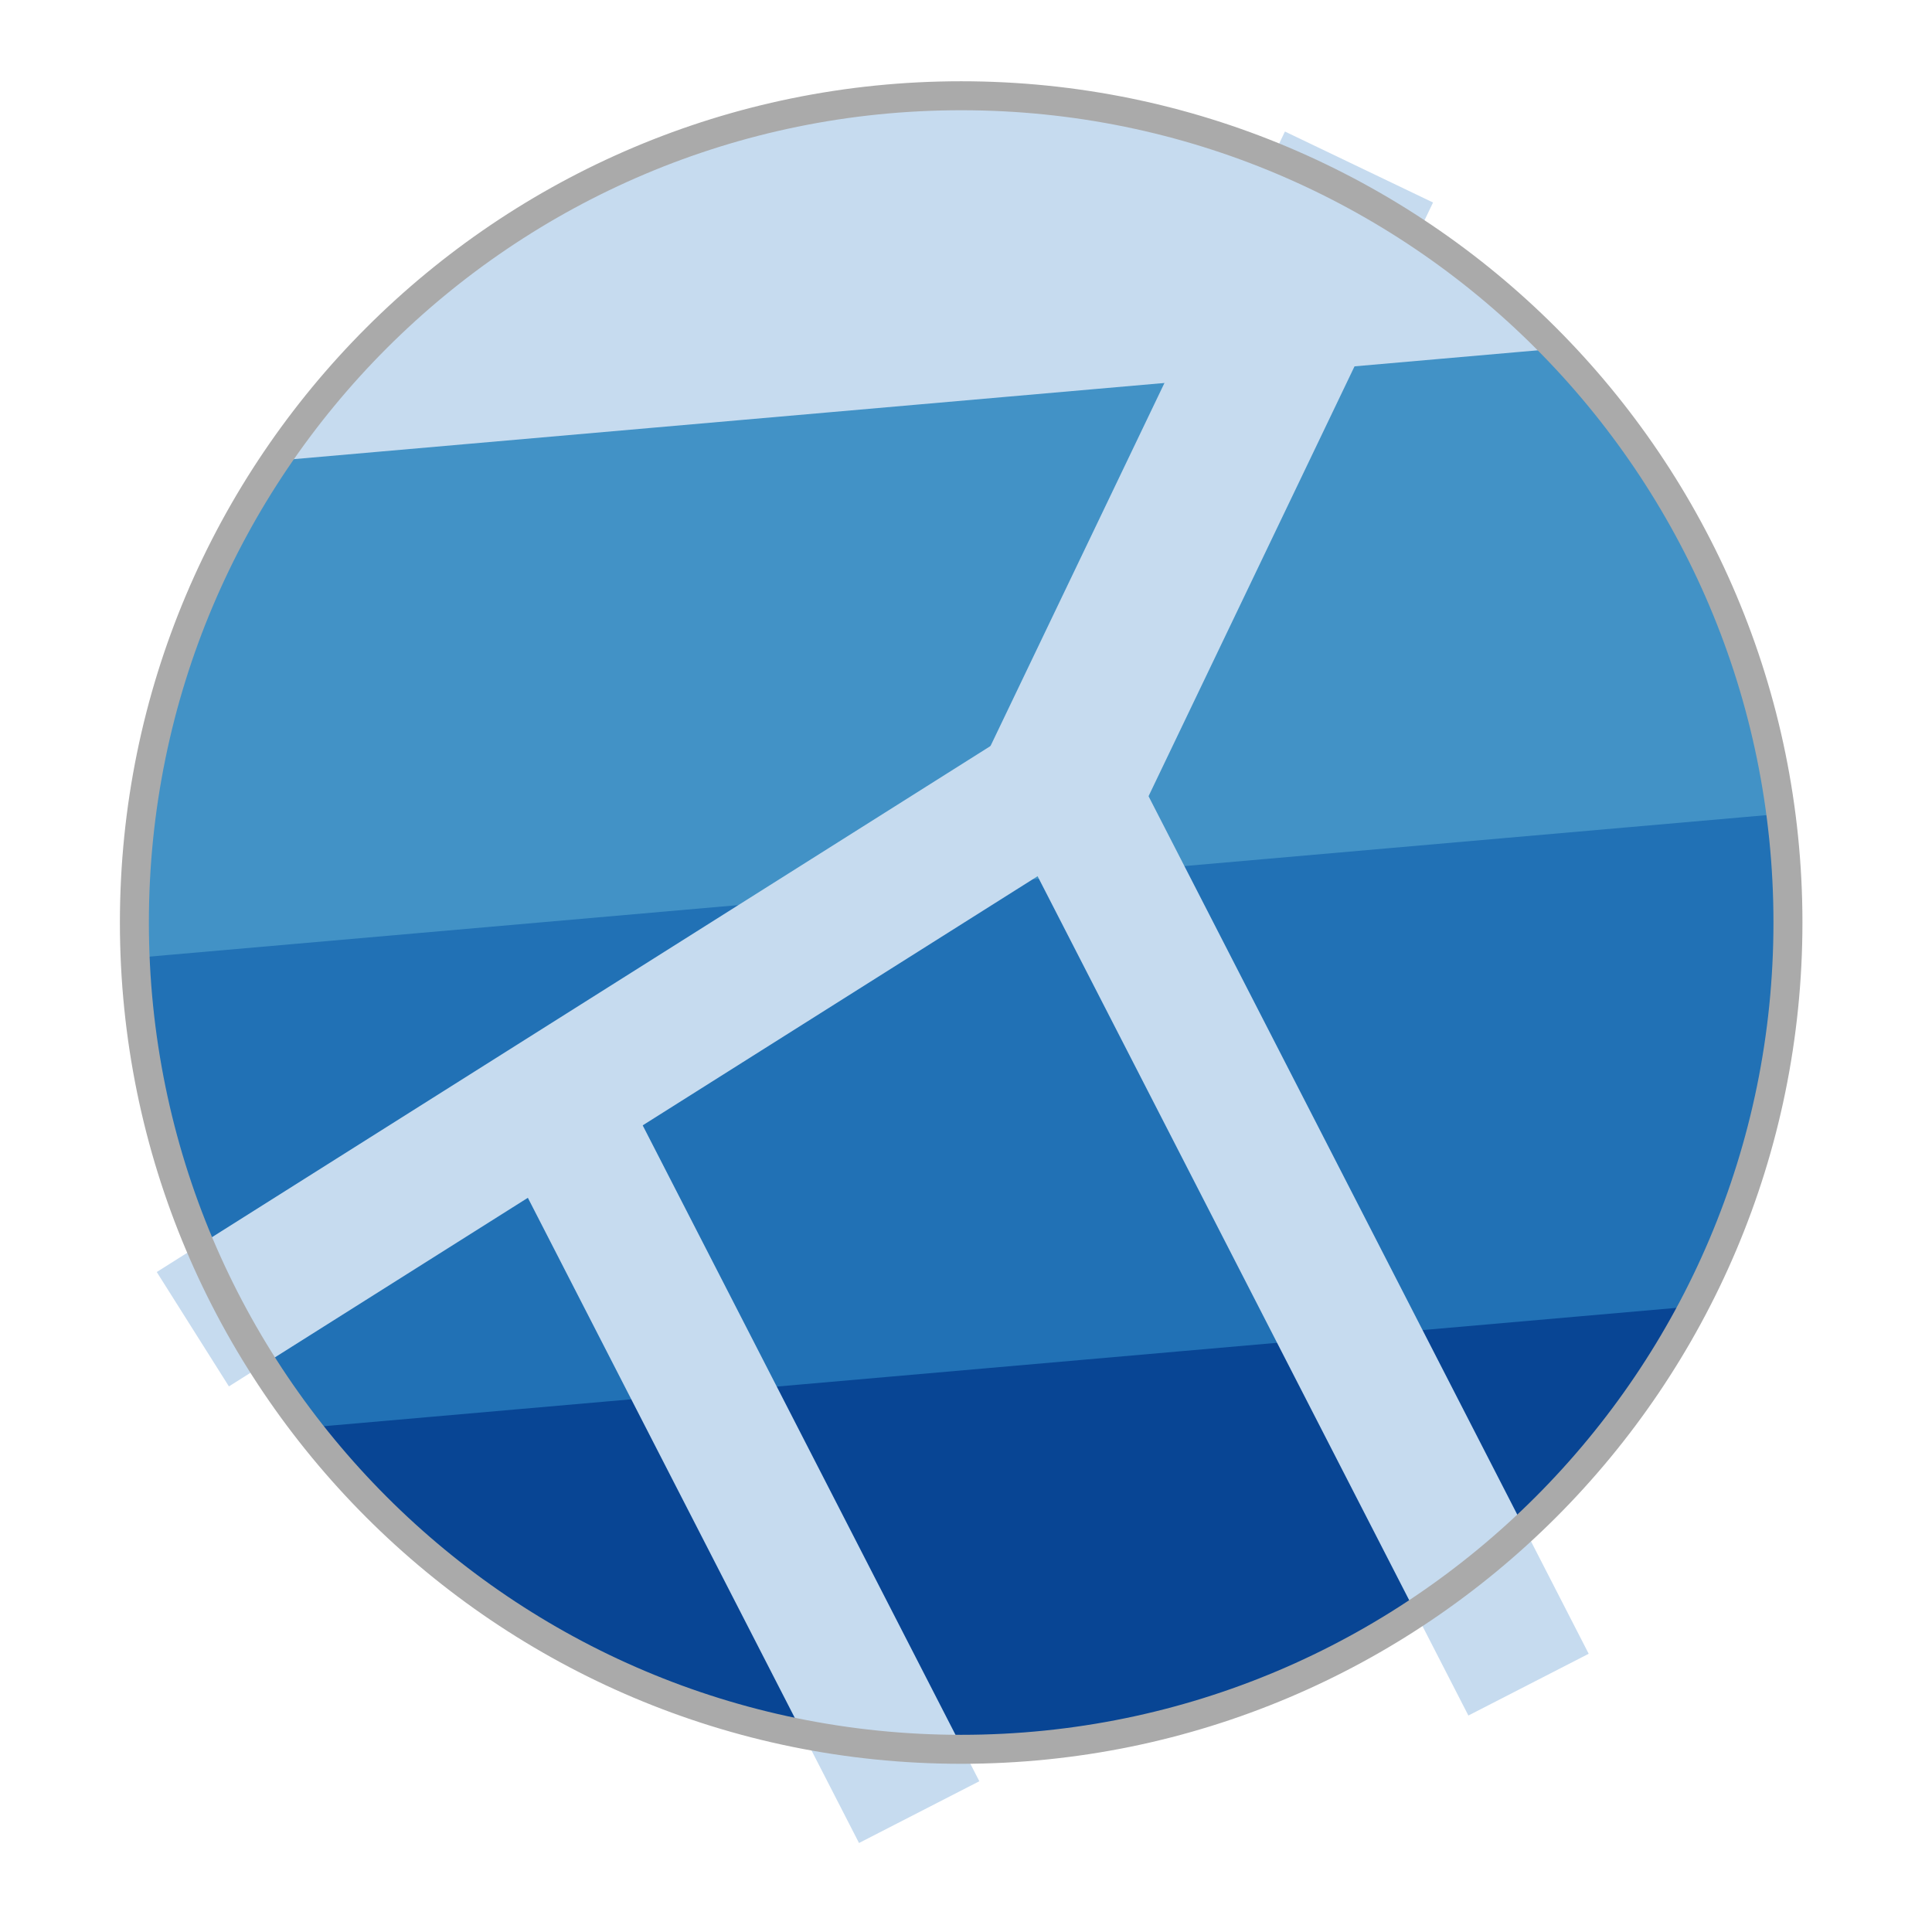
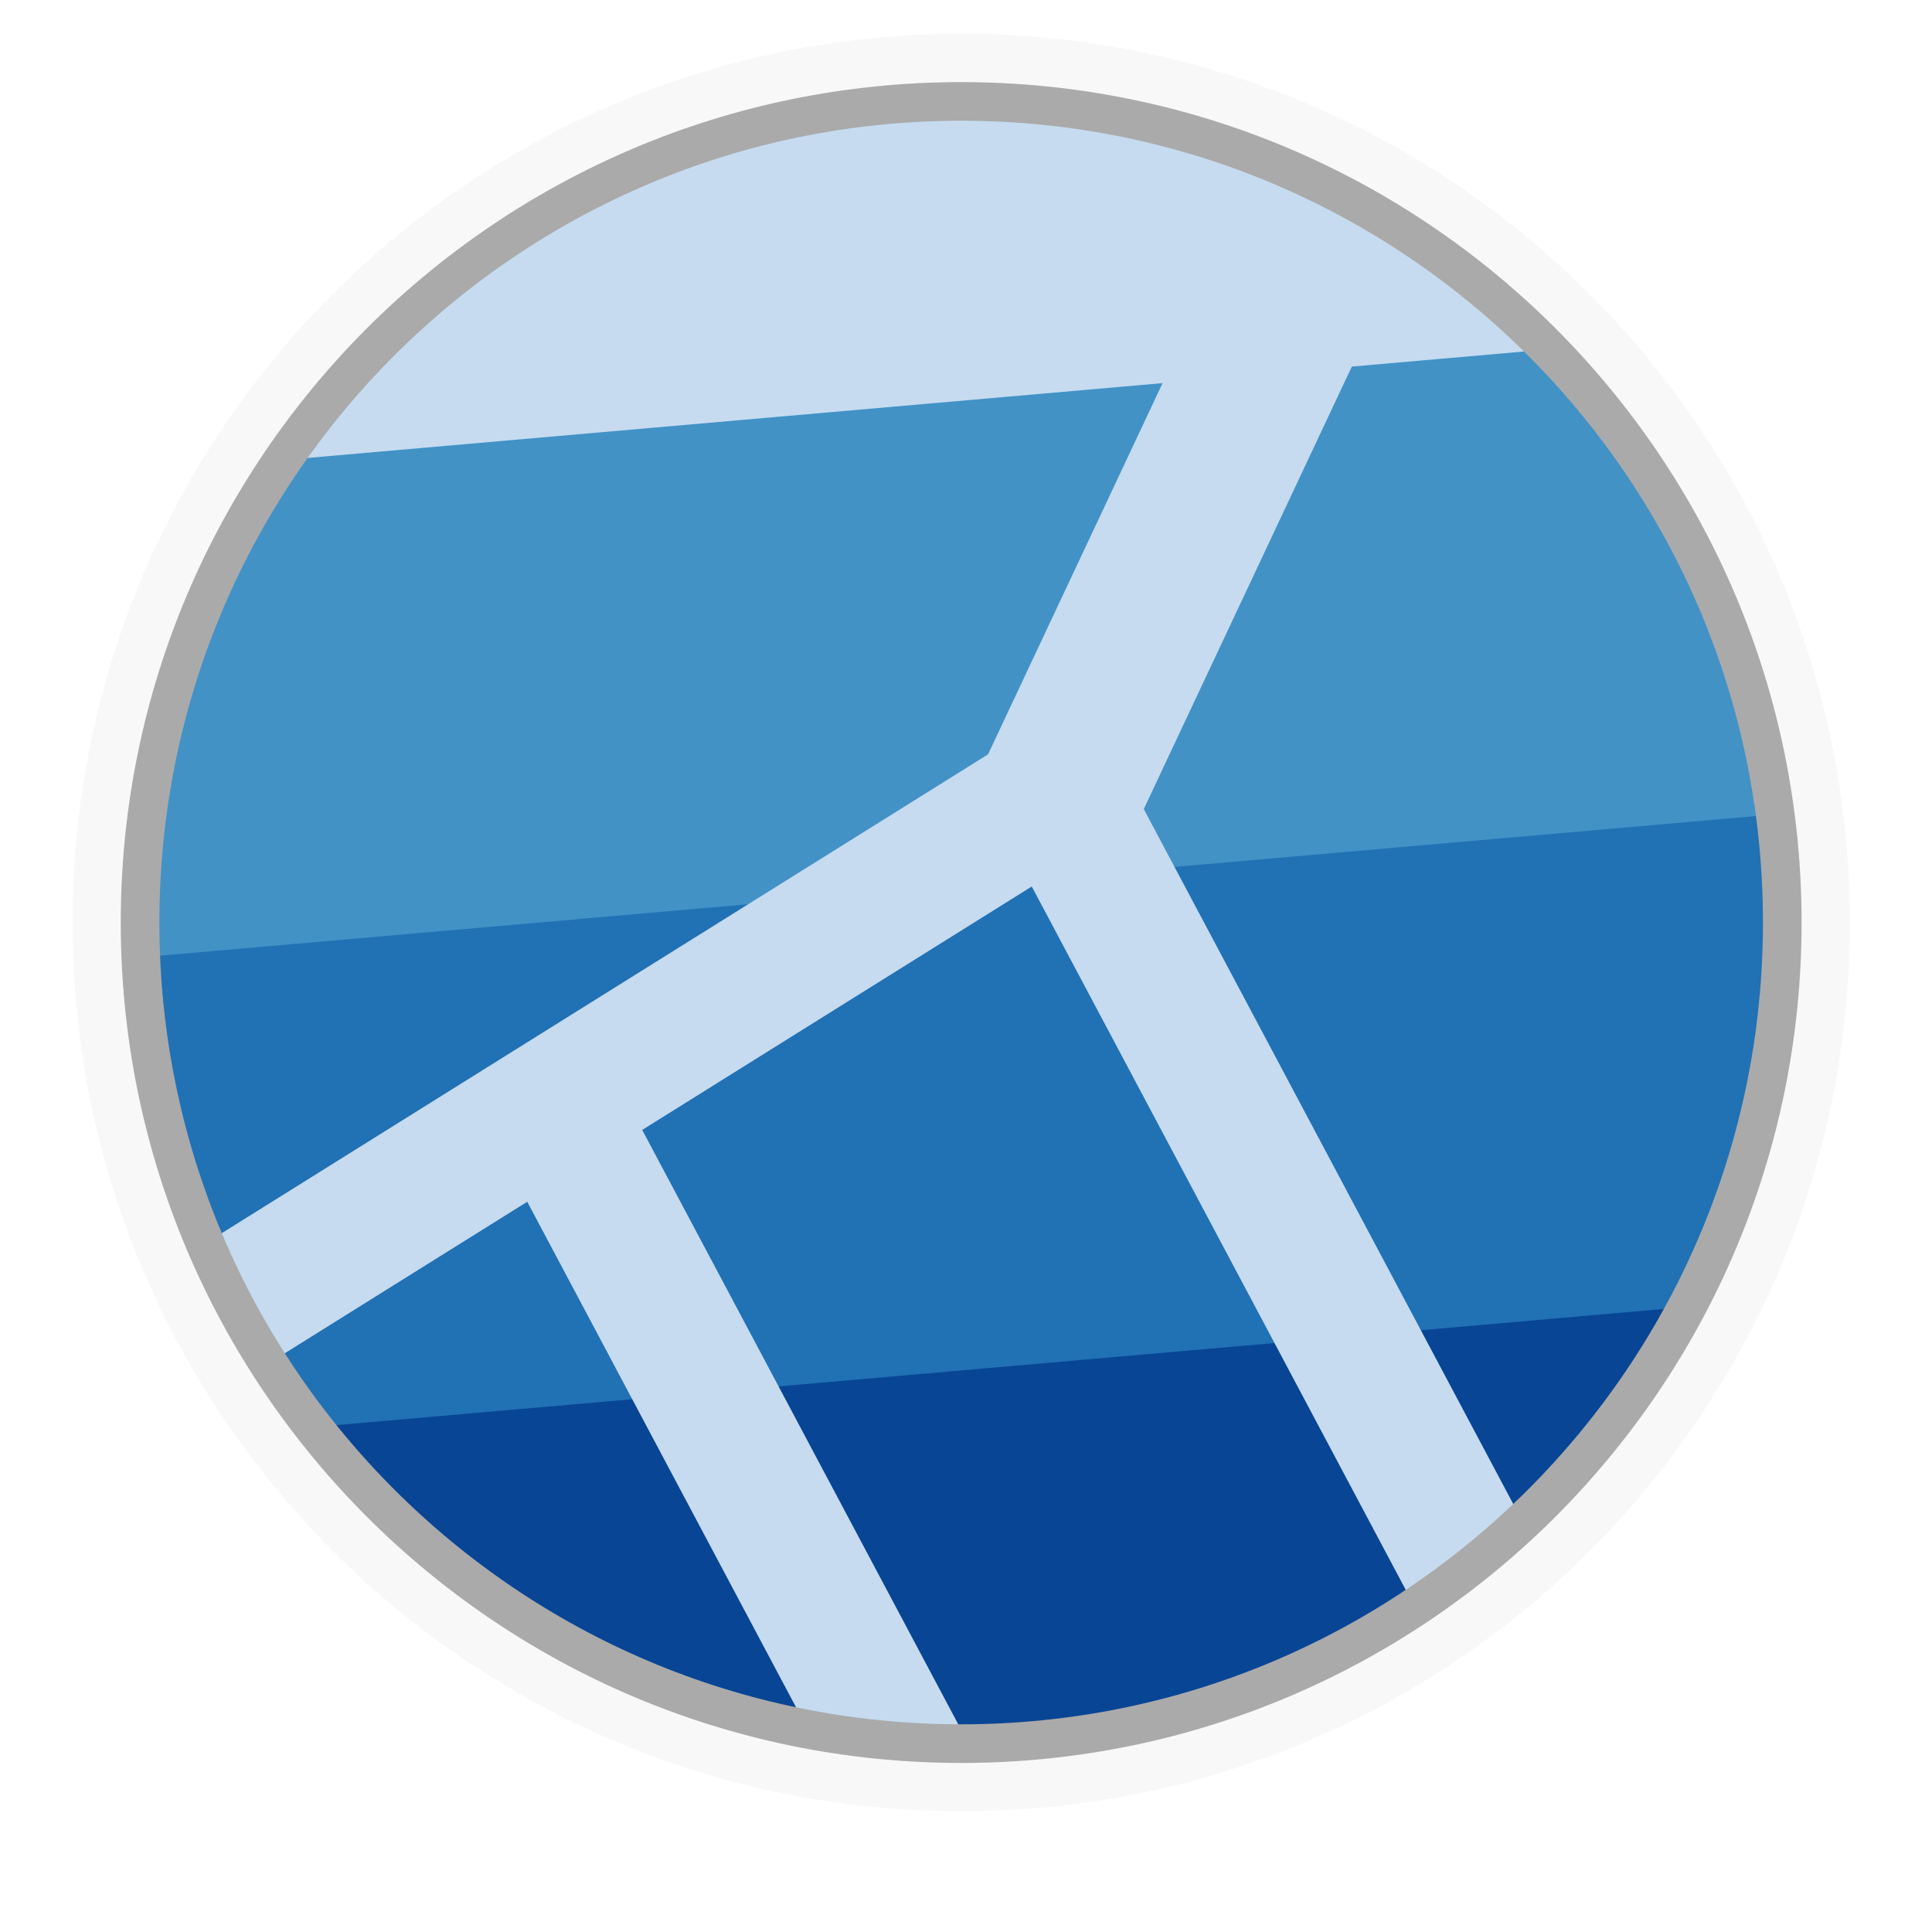
- <svg xmlns="http://www.w3.org/2000/svg" width="400" height="400" viewBox="0 0 400 400">
+ <svg xmlns="http://www.w3.org/2000/svg" width="62" height="62" viewBox="0 0 400 400">
  <defs>
    <clipPath id="cut-off-1">
-       <rect x="-300" y="100" width="800" height="400" transform="rotate(-5)" />
+       <rect x="2" y="100" width="340" height="400" transform="rotate(-5)" id="svg_1" />
    </clipPath>
    <clipPath id="cut-off-2">
-       <rect x="-300" y="-200" width="800" height="400" transform="rotate(-5)" />
+       <rect x="10" y="-200" width="380" height="400" transform="rotate(-5)" id="svg_2" />
    </clipPath>
    <clipPath id="cut-off-3">
-       <rect x="-300" y="-100" width="800" height="400" transform="rotate(-5)" />
+       <rect x="10" y="-100" width="380" height="400" transform="rotate(-5)" id="svg_3" />
    </clipPath>
    <clipPath id="cut-off-4">
-       <rect x="-300" y="-300" width="800" height="400" transform="rotate(-5)" />
+       <rect x="4" y="-300" width="340" height="400" transform="rotate(-5)" id="svg_9" />
    </clipPath>
-     <clipPath>
-       <circle id="line-mask" r="140" cy="191" cx="199" stroke-width="20" />
+     <clipPath id="rink-mask">
+       <circle stroke-width="10" cx="199" cy="191" r="186" id="mask-ring" />
    </clipPath>
  </defs>
-   <g id="svg_24">
+   <g>
    <circle id="svg_4" r="171.175" cy="191" cx="199" stroke-linecap="null" stroke-linejoin="null" stroke-width="0" stroke="null" fill="#084594" clip-path="url(#cut-off-1)" />
    <circle id="svg_4" r="171.175" cy="191" cx="199" stroke-linecap="null" stroke-linejoin="null" stroke-width="0" stroke="null" fill="#2171b5" clip-path="url(#cut-off-3)" />
    <circle id="svg_4" r="171.175" cy="191" cx="199" stroke-linecap="null" stroke-linejoin="null" stroke-width="0" stroke="null" fill="#4292c6" clip-path="url(#cut-off-2)" />
    <circle id="svg_4" r="171.175" cy="191" cx="199" stroke-linecap="null" stroke-linejoin="null" stroke-width="0" stroke="null" fill="#c6dbef" clip-path="url(#cut-off-4)" />
-     <line fill="none" stroke="#c6dbef" stroke-linejoin="null" stroke-linecap="null" x1="173.379" y1="105.579" x2="323.414" y2="103.579" id="svg_5" stroke-width="34" transform="rotate(116.3664 249.3967,103.5786) " clip-path="url(#line-mask)" />
-     <line fill="none" stroke="#c6dbef" stroke-linejoin="null" stroke-linecap="null" x1="26.036" y1="216.776" x2="242.023" y2="216.776" stroke-width="28" transform="rotate(147.753 132.5293,216.776) " id="svg_6" clip-path="url(#line-mask)" />
-     <line fill="none" stroke="#c6dbef" stroke-linejoin="null" stroke-linecap="null" x1="165.937" y1="256.849" x2="372.621" y2="256.849" stroke-width="28" transform="rotate(62.83 269.2792,256.8487) " id="svg_7" clip-path="url(#line-mask)" />
-     <line fill="none" stroke="#c6dbef" stroke-linejoin="null" stroke-linecap="null" x1="74.31" y1="304.335" x2="233.575" y2="304.335" stroke-width="28" transform="rotate(62.83 153.9424,304.3351) " id="svg_8" clip-path="url(#line-mask)" />
-     <circle id="svg_4" r="171.175" cy="191" cx="199" stroke-linecap="null" stroke-linejoin="null" stroke-width="6" stroke="#aaa" fill="none" />
+     <line fill="none" stroke="#c6dbef" stroke-linejoin="null" stroke-linecap="null" x1="176" y1="109" x2="316" y2="107" id="svg_5" stroke-width="34" transform="rotate(116 246,108) " />
+     <line fill="none" stroke="#c6dbef" stroke-linejoin="null" stroke-linecap="null" x1="76.374" y1="299.955" x2="228.041" y2="299.955" stroke-width="28" transform="rotate(62 152.2077,299.9554) " id="svg_8" />
+     <line fill="none" stroke="#c6dbef" stroke-linejoin="null" stroke-linecap="null" x1="30.719" y1="215.422" x2="241.632" y2="215.422" stroke-width="28" transform="rotate(148 136.1752,215.4222) " id="svg_6" />
+     <line fill="none" stroke="#c6dbef" stroke-linejoin="null" stroke-linecap="null" x1="170.528" y1="247.694" x2="356.632" y2="247.694" stroke-width="28" transform="rotate(62 263.5804,247.6941) " id="svg_7" />
  </g>
+   <circle id="mask-ring" r="178" cy="191" cx="199" stroke-linecap="null" stroke-linejoin="null" stroke-width="12" stroke="#f8f8f8" fill="none" />
+   <circle id="ring" r="170" cy="191" cx="199" stroke-linecap="null" stroke-linejoin="null" stroke-width="8" stroke="#aaa" fill="none" />
</svg>
